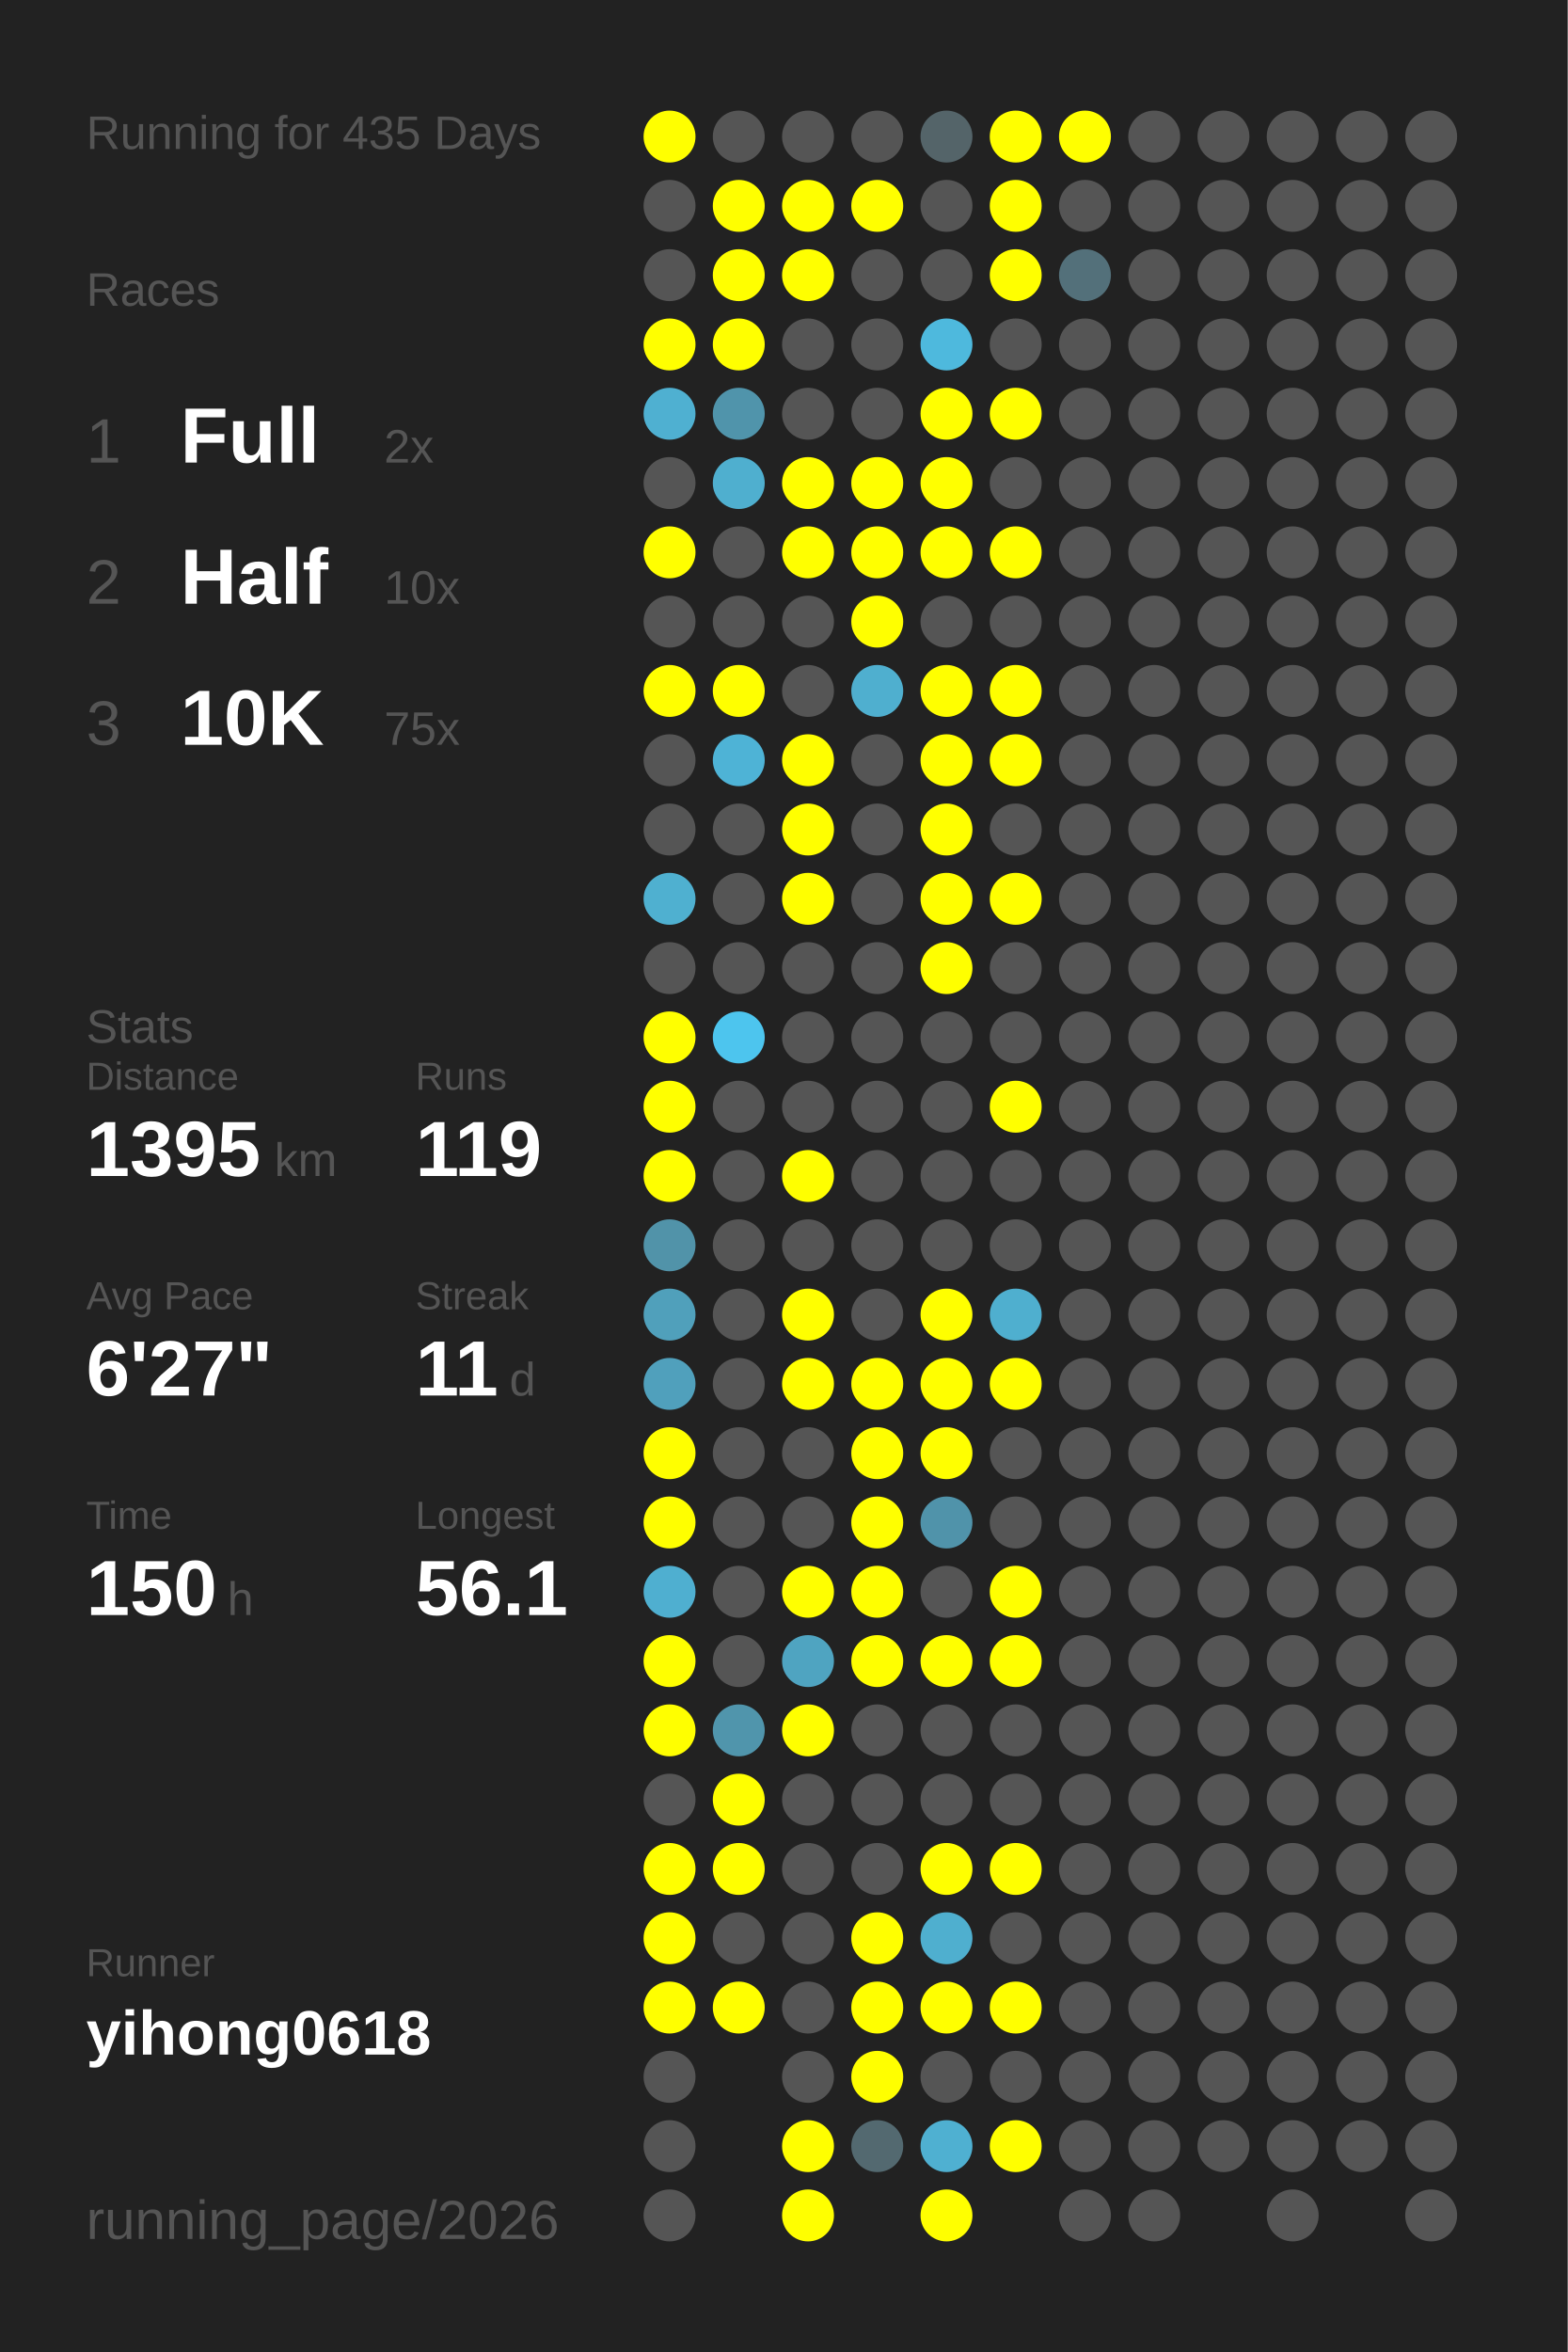
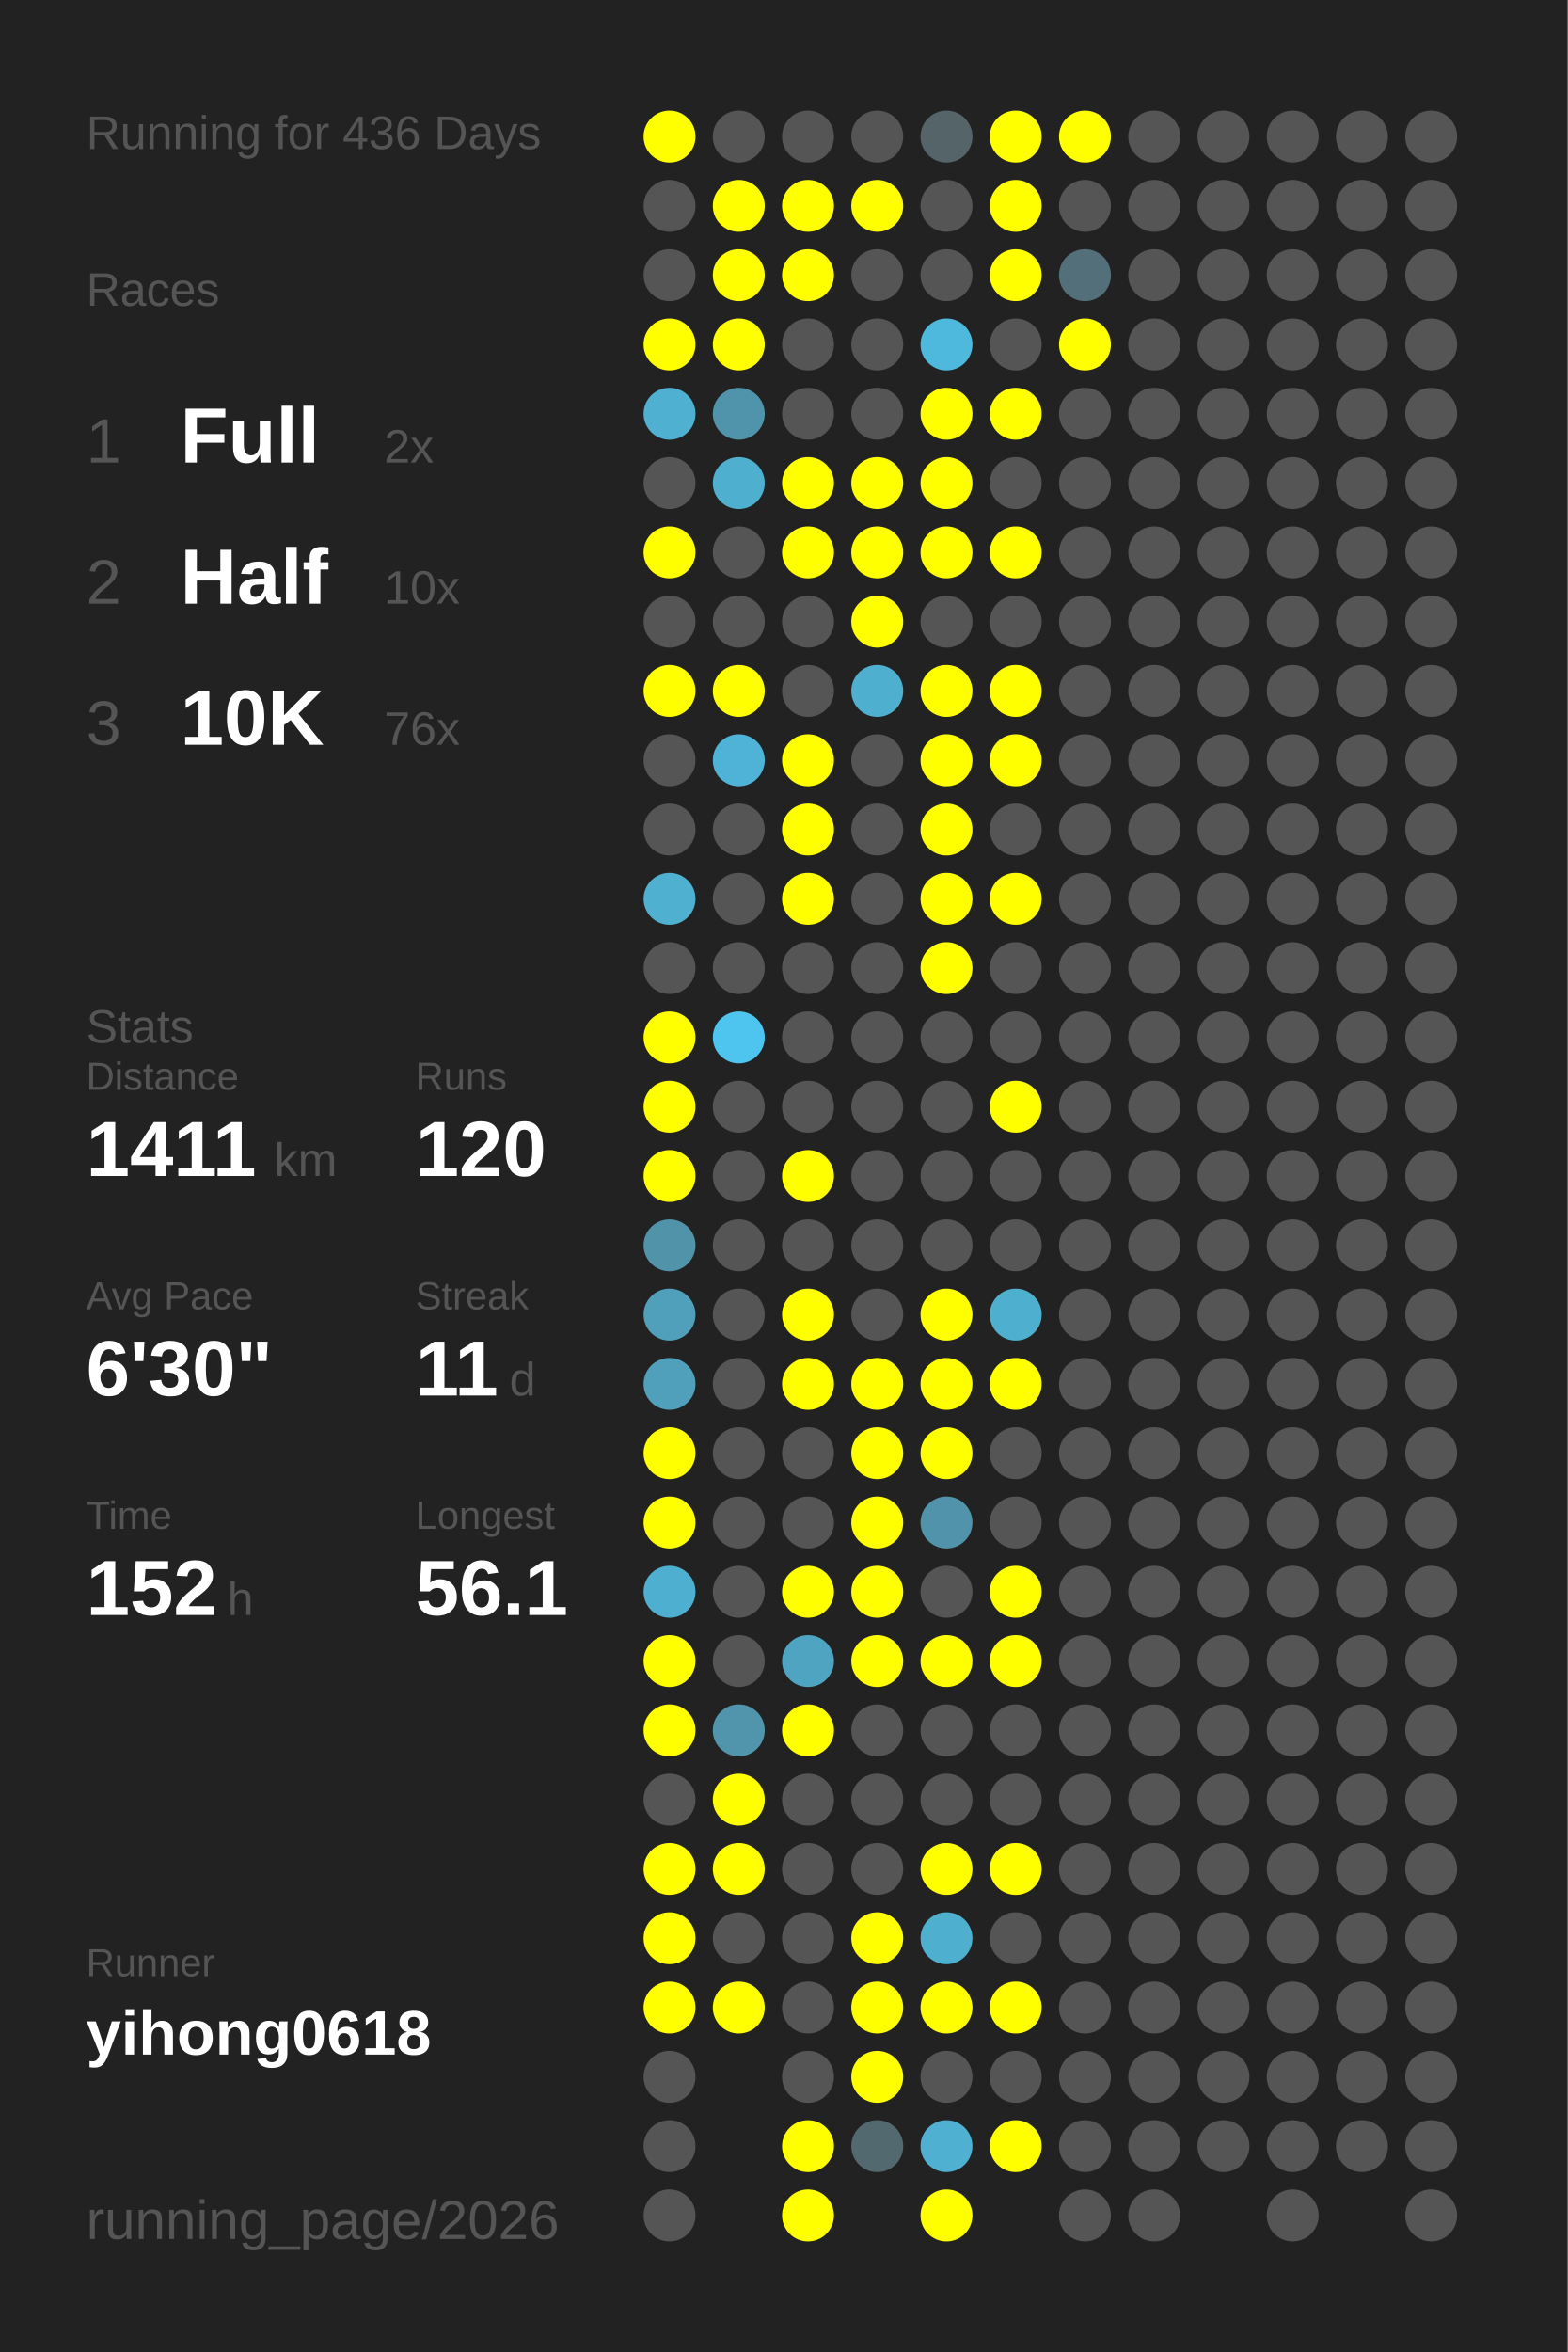
<svg xmlns="http://www.w3.org/2000/svg" baseProfile="full" height="300mm" version="1.1" viewBox="0,0,200,300" width="200mm">
  <defs />
  <rect fill="#222222" height="300" width="200" x="0" y="0" />
-   <text fill="#555555" style="font-size:6px; font-family:Arial;" x="11" y="19">Running for 435 Days</text>
+   <text fill="#555555" style="font-size:6px; font-family:Arial;" x="11" y="19">Running for 436 Days</text>
  <text fill="#555555" style="font-size:6px; font-family:Arial;" x="11" y="39">Races</text>
  <text fill="#555555" style="font-size:8px; font-family:Arial;" x="11" y="59">1</text>
  <text fill="#FFFFFF" style="font-size:10px; font-family:Arial; font-weight:bold;" x="23" y="59">Full</text>
  <text fill="#555555" style="font-size:6px; font-family:Arial;" x="49" y="59">2x</text>
  <text fill="#555555" style="font-size:8px; font-family:Arial;" x="11" y="77">2</text>
  <text fill="#FFFFFF" style="font-size:10px; font-family:Arial; font-weight:bold;" x="23" y="77">Half</text>
  <text fill="#555555" style="font-size:6px; font-family:Arial;" x="49" y="77">10x</text>
  <text fill="#555555" style="font-size:8px; font-family:Arial;" x="11" y="95">3</text>
  <text fill="#FFFFFF" style="font-size:10px; font-family:Arial; font-weight:bold;" x="23" y="95">10K</text>
-   <text fill="#555555" style="font-size:6px; font-family:Arial;" x="49" y="95">75x</text>
+   <text fill="#555555" style="font-size:6px; font-family:Arial;" x="49" y="95">76x</text>
  <text fill="#555555" style="font-size:6px; font-family:Arial;" x="11" y="133">Stats</text>
  <text fill="#555555" style="font-size:5px; font-family:Arial;" x="11" y="139">Distance</text>
-   <text fill="#FFFFFF" style="font-size:10px; font-family:Arial; font-weight:bold;" x="11" y="150">1395</text>
+   <text fill="#FFFFFF" style="font-size:10px; font-family:Arial; font-weight:bold;" x="11" y="150">1411</text>
  <text fill="#555555" style="font-size:6px; font-family:Arial;" x="35" y="150">km</text>
  <text fill="#555555" style="font-size:5px; font-family:Arial;" x="53" y="139">Runs</text>
-   <text fill="#FFFFFF" style="font-size:10px; font-family:Arial; font-weight:bold;" x="53" y="150">119</text>
+   <text fill="#FFFFFF" style="font-size:10px; font-family:Arial; font-weight:bold;" x="53" y="150">120</text>
  <text fill="#555555" style="font-size:5px; font-family:Arial;" x="11" y="167">Avg Pace</text>
-   <text fill="#FFFFFF" style="font-size:10px; font-family:Arial; font-weight:bold;" x="11" y="178">6'27"</text>
+   <text fill="#FFFFFF" style="font-size:10px; font-family:Arial; font-weight:bold;" x="11" y="178">6'30"</text>
  <text fill="#555555" style="font-size:5px; font-family:Arial;" x="53" y="167">Streak</text>
  <text fill="#FFFFFF" style="font-size:10px; font-family:Arial; font-weight:bold;" x="53" y="178">11</text>
  <text fill="#555555" style="font-size:6px; font-family:Arial;" x="65" y="178">d</text>
  <text fill="#555555" style="font-size:5px; font-family:Arial;" x="11" y="195">Time</text>
-   <text fill="#FFFFFF" style="font-size:10px; font-family:Arial; font-weight:bold;" x="11" y="206">150</text>
+   <text fill="#FFFFFF" style="font-size:10px; font-family:Arial; font-weight:bold;" x="11" y="206">152</text>
  <text fill="#555555" style="font-size:6px; font-family:Arial;" x="29" y="206">h</text>
  <text fill="#555555" style="font-size:5px; font-family:Arial;" x="53" y="195">Longest</text>
  <text fill="#FFFFFF" style="font-size:10px; font-family:Arial; font-weight:bold;" x="53" y="206">56.1</text>
  <text fill="#555555" style="font-size:5px; font-family:Arial;" x="11" y="252.065">Runner</text>
  <text fill="#FFFFFF" style="font-size:8px; font-family:Arial; font-weight:bold;" x="11" y="262.065">yihong0618</text>
  <text fill="#555555" style="font-size:7px; font-family:Arial;" x="11" y="285.581">running_page/2026</text>
  <circle cx="85.417" cy="17.419" fill="#FFFF00" r="3.312" />
  <circle cx="85.417" cy="26.258" fill="#555555" r="3.312" />
  <circle cx="85.417" cy="35.097" fill="#555555" r="3.312" />
  <circle cx="85.417" cy="43.935" fill="#FFFF00" r="3.312" />
  <circle cx="85.417" cy="52.774" fill="#4fb0d1" r="3.312" />
  <circle cx="85.417" cy="61.613" fill="#555555" r="3.312" />
  <circle cx="85.417" cy="70.452" fill="#FFFF00" r="3.312" />
  <circle cx="85.417" cy="79.29" fill="#555555" r="3.312" />
  <circle cx="85.417" cy="88.129" fill="#FFFF00" r="3.312" />
  <circle cx="85.417" cy="96.968" fill="#555555" r="3.312" />
  <circle cx="85.417" cy="105.806" fill="#555555" r="3.312" />
  <circle cx="85.417" cy="114.645" fill="#4fb0d0" r="3.312" />
  <circle cx="85.417" cy="123.484" fill="#555555" r="3.312" />
  <circle cx="85.417" cy="132.323" fill="#FFFF00" r="3.312" />
  <circle cx="85.417" cy="141.161" fill="#FFFF00" r="3.312" />
  <circle cx="85.417" cy="150" fill="#FFFF00" r="3.312" />
  <circle cx="85.417" cy="158.839" fill="#5193a9" r="3.312" />
  <circle cx="85.417" cy="167.677" fill="#50a0bb" r="3.312" />
  <circle cx="85.417" cy="176.516" fill="#50a0bc" r="3.312" />
  <circle cx="85.417" cy="185.355" fill="#FFFF00" r="3.312" />
  <circle cx="85.417" cy="194.194" fill="#FFFF00" r="3.312" />
  <circle cx="85.417" cy="203.032" fill="#4fafd0" r="3.312" />
  <circle cx="85.417" cy="211.871" fill="#FFFF00" r="3.312" />
  <circle cx="85.417" cy="220.71" fill="#FFFF00" r="3.312" />
  <circle cx="85.417" cy="229.548" fill="#555555" r="3.312" />
  <circle cx="85.417" cy="238.387" fill="#FFFF00" r="3.312" />
  <circle cx="85.417" cy="247.226" fill="#FFFF00" r="3.312" />
  <circle cx="85.417" cy="256.065" fill="#FFFF00" r="3.312" />
  <circle cx="85.417" cy="264.903" fill="#555555" r="3.312" />
  <circle cx="85.417" cy="273.742" fill="#555555" r="3.312" />
  <circle cx="85.417" cy="282.581" fill="#555555" r="3.312" />
  <circle cx="94.25" cy="17.419" fill="#555555" r="3.312" />
  <circle cx="94.25" cy="26.258" fill="#FFFF00" r="3.312" />
  <circle cx="94.25" cy="35.097" fill="#FFFF00" r="3.312" />
  <circle cx="94.25" cy="43.935" fill="#FFFF00" r="3.312" />
  <circle cx="94.25" cy="52.774" fill="#5094ab" r="3.312" />
  <circle cx="94.25" cy="61.613" fill="#4fafcf" r="3.312" />
  <circle cx="94.25" cy="70.452" fill="#555555" r="3.312" />
  <circle cx="94.25" cy="79.29" fill="#555555" r="3.312" />
  <circle cx="94.25" cy="88.129" fill="#FFFF00" r="3.312" />
  <circle cx="94.25" cy="96.968" fill="#4eb3d6" r="3.312" />
  <circle cx="94.25" cy="105.806" fill="#555555" r="3.312" />
  <circle cx="94.25" cy="114.645" fill="#555555" r="3.312" />
  <circle cx="94.25" cy="123.484" fill="#555555" r="3.312" />
  <circle cx="94.25" cy="132.323" fill="#4dc5ee" r="3.312" />
  <circle cx="94.25" cy="141.161" fill="#555555" r="3.312" />
  <circle cx="94.25" cy="150" fill="#555555" r="3.312" />
  <circle cx="94.25" cy="158.839" fill="#555555" r="3.312" />
  <circle cx="94.25" cy="167.677" fill="#555555" r="3.312" />
  <circle cx="94.25" cy="176.516" fill="#555555" r="3.312" />
  <circle cx="94.25" cy="185.355" fill="#555555" r="3.312" />
  <circle cx="94.25" cy="194.194" fill="#555555" r="3.312" />
  <circle cx="94.25" cy="203.032" fill="#555555" r="3.312" />
  <circle cx="94.25" cy="211.871" fill="#555555" r="3.312" />
  <circle cx="94.25" cy="220.71" fill="#5095ac" r="3.312" />
  <circle cx="94.25" cy="229.548" fill="#FFFF00" r="3.312" />
  <circle cx="94.25" cy="238.387" fill="#FFFF00" r="3.312" />
  <circle cx="94.25" cy="247.226" fill="#555555" r="3.312" />
  <circle cx="94.25" cy="256.065" fill="#FFFF00" r="3.312" />
  <circle cx="103.083" cy="17.419" fill="#555555" r="3.312" />
  <circle cx="103.083" cy="26.258" fill="#FFFF00" r="3.312" />
  <circle cx="103.083" cy="35.097" fill="#FFFF00" r="3.312" />
  <circle cx="103.083" cy="43.935" fill="#555555" r="3.312" />
  <circle cx="103.083" cy="52.774" fill="#555555" r="3.312" />
  <circle cx="103.083" cy="61.613" fill="#FFFF00" r="3.312" />
  <circle cx="103.083" cy="70.452" fill="#FFFF00" r="3.312" />
  <circle cx="103.083" cy="79.29" fill="#555555" r="3.312" />
  <circle cx="103.083" cy="88.129" fill="#555555" r="3.312" />
  <circle cx="103.083" cy="96.968" fill="#FFFF00" r="3.312" />
  <circle cx="103.083" cy="105.806" fill="#FFFF00" r="3.312" />
  <circle cx="103.083" cy="114.645" fill="#FFFF00" r="3.312" />
  <circle cx="103.083" cy="123.484" fill="#555555" r="3.312" />
  <circle cx="103.083" cy="132.323" fill="#555555" r="3.312" />
  <circle cx="103.083" cy="141.161" fill="#555555" r="3.312" />
  <circle cx="103.083" cy="150" fill="#FFFF00" r="3.312" />
  <circle cx="103.083" cy="158.839" fill="#555555" r="3.312" />
  <circle cx="103.083" cy="167.677" fill="#FFFF00" r="3.312" />
  <circle cx="103.083" cy="176.516" fill="#FFFF00" r="3.312" />
  <circle cx="103.083" cy="185.355" fill="#555555" r="3.312" />
  <circle cx="103.083" cy="194.194" fill="#555555" r="3.312" />
  <circle cx="103.083" cy="203.032" fill="#FFFF00" r="3.312" />
  <circle cx="103.083" cy="211.871" fill="#4fa4c1" r="3.312" />
  <circle cx="103.083" cy="220.71" fill="#FFFF00" r="3.312" />
  <circle cx="103.083" cy="229.548" fill="#555555" r="3.312" />
  <circle cx="103.083" cy="238.387" fill="#555555" r="3.312" />
  <circle cx="103.083" cy="247.226" fill="#555555" r="3.312" />
  <circle cx="103.083" cy="256.065" fill="#555555" r="3.312" />
  <circle cx="103.083" cy="264.903" fill="#555555" r="3.312" />
  <circle cx="103.083" cy="273.742" fill="#FFFF00" r="3.312" />
  <circle cx="103.083" cy="282.581" fill="#FFFF00" r="3.312" />
  <circle cx="111.917" cy="17.419" fill="#555555" r="3.312" />
  <circle cx="111.917" cy="26.258" fill="#FFFF00" r="3.312" />
  <circle cx="111.917" cy="35.097" fill="#555555" r="3.312" />
  <circle cx="111.917" cy="43.935" fill="#555555" r="3.312" />
  <circle cx="111.917" cy="52.774" fill="#555555" r="3.312" />
  <circle cx="111.917" cy="61.613" fill="#FFFF00" r="3.312" />
  <circle cx="111.917" cy="70.452" fill="#FFFF00" r="3.312" />
  <circle cx="111.917" cy="79.29" fill="#FFFF00" r="3.312" />
  <circle cx="111.917" cy="88.129" fill="#4fafcf" r="3.312" />
  <circle cx="111.917" cy="96.968" fill="#555555" r="3.312" />
  <circle cx="111.917" cy="105.806" fill="#555555" r="3.312" />
  <circle cx="111.917" cy="114.645" fill="#555555" r="3.312" />
  <circle cx="111.917" cy="123.484" fill="#555555" r="3.312" />
  <circle cx="111.917" cy="132.323" fill="#555555" r="3.312" />
  <circle cx="111.917" cy="141.161" fill="#555555" r="3.312" />
  <circle cx="111.917" cy="150" fill="#555555" r="3.312" />
  <circle cx="111.917" cy="158.839" fill="#555555" r="3.312" />
  <circle cx="111.917" cy="167.677" fill="#555555" r="3.312" />
  <circle cx="111.917" cy="176.516" fill="#FFFF00" r="3.312" />
  <circle cx="111.917" cy="185.355" fill="#FFFF00" r="3.312" />
  <circle cx="111.917" cy="194.194" fill="#FFFF00" r="3.312" />
  <circle cx="111.917" cy="203.032" fill="#FFFF00" r="3.312" />
  <circle cx="111.917" cy="211.871" fill="#FFFF00" r="3.312" />
  <circle cx="111.917" cy="220.71" fill="#555555" r="3.312" />
  <circle cx="111.917" cy="229.548" fill="#555555" r="3.312" />
  <circle cx="111.917" cy="238.387" fill="#555555" r="3.312" />
  <circle cx="111.917" cy="247.226" fill="#FFFF00" r="3.312" />
  <circle cx="111.917" cy="256.065" fill="#FFFF00" r="3.312" />
  <circle cx="111.917" cy="264.903" fill="#FFFF00" r="3.312" />
  <circle cx="111.917" cy="273.742" fill="#536970" r="3.312" />
  <circle cx="120.75" cy="17.419" fill="#546469" r="3.312" />
  <circle cx="120.75" cy="26.258" fill="#555555" r="3.312" />
  <circle cx="120.75" cy="35.097" fill="#555555" r="3.312" />
  <circle cx="120.75" cy="43.935" fill="#4eb9dd" r="3.312" />
  <circle cx="120.75" cy="52.774" fill="#FFFF00" r="3.312" />
  <circle cx="120.75" cy="61.613" fill="#FFFF00" r="3.312" />
  <circle cx="120.75" cy="70.452" fill="#FFFF00" r="3.312" />
  <circle cx="120.75" cy="79.29" fill="#555555" r="3.312" />
  <circle cx="120.75" cy="88.129" fill="#FFFF00" r="3.312" />
  <circle cx="120.75" cy="96.968" fill="#FFFF00" r="3.312" />
  <circle cx="120.75" cy="105.806" fill="#FFFF00" r="3.312" />
  <circle cx="120.75" cy="114.645" fill="#FFFF00" r="3.312" />
  <circle cx="120.75" cy="123.484" fill="#FFFF00" r="3.312" />
  <circle cx="120.75" cy="132.323" fill="#555555" r="3.312" />
  <circle cx="120.75" cy="141.161" fill="#555555" r="3.312" />
  <circle cx="120.75" cy="150" fill="#555555" r="3.312" />
  <circle cx="120.75" cy="158.839" fill="#555555" r="3.312" />
  <circle cx="120.75" cy="167.677" fill="#FFFF00" r="3.312" />
  <circle cx="120.75" cy="176.516" fill="#FFFF00" r="3.312" />
  <circle cx="120.75" cy="185.355" fill="#FFFF00" r="3.312" />
  <circle cx="120.75" cy="194.194" fill="#5093aa" r="3.312" />
  <circle cx="120.75" cy="203.032" fill="#555555" r="3.312" />
  <circle cx="120.75" cy="211.871" fill="#FFFF00" r="3.312" />
  <circle cx="120.75" cy="220.71" fill="#555555" r="3.312" />
  <circle cx="120.75" cy="229.548" fill="#555555" r="3.312" />
  <circle cx="120.75" cy="238.387" fill="#FFFF00" r="3.312" />
  <circle cx="120.75" cy="247.226" fill="#4fafcf" r="3.312" />
  <circle cx="120.75" cy="256.065" fill="#FFFF00" r="3.312" />
  <circle cx="120.75" cy="264.903" fill="#555555" r="3.312" />
  <circle cx="120.75" cy="273.742" fill="#4fb0d1" r="3.312" />
  <circle cx="120.75" cy="282.581" fill="#FFFF00" r="3.312" />
  <circle cx="129.583" cy="17.419" fill="#FFFF00" r="3.312" />
  <circle cx="129.583" cy="26.258" fill="#FFFF00" r="3.312" />
  <circle cx="129.583" cy="35.097" fill="#FFFF00" r="3.312" />
  <circle cx="129.583" cy="43.935" fill="#555555" r="3.312" />
  <circle cx="129.583" cy="52.774" fill="#FFFF00" r="3.312" />
  <circle cx="129.583" cy="61.613" fill="#555555" r="3.312" />
  <circle cx="129.583" cy="70.452" fill="#FFFF00" r="3.312" />
  <circle cx="129.583" cy="79.29" fill="#555555" r="3.312" />
  <circle cx="129.583" cy="88.129" fill="#FFFF00" r="3.312" />
  <circle cx="129.583" cy="96.968" fill="#FFFF00" r="3.312" />
  <circle cx="129.583" cy="105.806" fill="#555555" r="3.312" />
  <circle cx="129.583" cy="114.645" fill="#FFFF00" r="3.312" />
  <circle cx="129.583" cy="123.484" fill="#555555" r="3.312" />
  <circle cx="129.583" cy="132.323" fill="#555555" r="3.312" />
  <circle cx="129.583" cy="141.161" fill="#FFFF00" r="3.312" />
  <circle cx="129.583" cy="150" fill="#555555" r="3.312" />
  <circle cx="129.583" cy="158.839" fill="#555555" r="3.312" />
  <circle cx="129.583" cy="167.677" fill="#4fafcf" r="3.312" />
  <circle cx="129.583" cy="176.516" fill="#FFFF00" r="3.312" />
  <circle cx="129.583" cy="185.355" fill="#555555" r="3.312" />
  <circle cx="129.583" cy="194.194" fill="#555555" r="3.312" />
  <circle cx="129.583" cy="203.032" fill="#FFFF00" r="3.312" />
  <circle cx="129.583" cy="211.871" fill="#FFFF00" r="3.312" />
  <circle cx="129.583" cy="220.71" fill="#555555" r="3.312" />
  <circle cx="129.583" cy="229.548" fill="#555555" r="3.312" />
  <circle cx="129.583" cy="238.387" fill="#FFFF00" r="3.312" />
  <circle cx="129.583" cy="247.226" fill="#555555" r="3.312" />
  <circle cx="129.583" cy="256.065" fill="#FFFF00" r="3.312" />
  <circle cx="129.583" cy="264.903" fill="#555555" r="3.312" />
  <circle cx="129.583" cy="273.742" fill="#FFFF00" r="3.312" />
  <circle cx="138.417" cy="17.419" fill="#FFFF00" r="3.312" />
  <circle cx="138.417" cy="26.258" fill="#555555" r="3.312" />
  <circle cx="138.417" cy="35.097" fill="#53707a" r="3.312" />
-   <circle cx="138.417" cy="43.935" fill="#555555" r="3.312" />
+   <circle cx="138.417" cy="43.935" fill="#FFFF00" r="3.312" />
  <circle cx="138.417" cy="52.774" fill="#555555" r="3.312" />
  <circle cx="138.417" cy="61.613" fill="#555555" r="3.312" />
  <circle cx="138.417" cy="70.452" fill="#555555" r="3.312" />
  <circle cx="138.417" cy="79.29" fill="#555555" r="3.312" />
  <circle cx="138.417" cy="88.129" fill="#555555" r="3.312" />
  <circle cx="138.417" cy="96.968" fill="#555555" r="3.312" />
  <circle cx="138.417" cy="105.806" fill="#555555" r="3.312" />
  <circle cx="138.417" cy="114.645" fill="#555555" r="3.312" />
  <circle cx="138.417" cy="123.484" fill="#555555" r="3.312" />
  <circle cx="138.417" cy="132.323" fill="#555555" r="3.312" />
  <circle cx="138.417" cy="141.161" fill="#555555" r="3.312" />
  <circle cx="138.417" cy="150" fill="#555555" r="3.312" />
  <circle cx="138.417" cy="158.839" fill="#555555" r="3.312" />
  <circle cx="138.417" cy="167.677" fill="#555555" r="3.312" />
  <circle cx="138.417" cy="176.516" fill="#555555" r="3.312" />
  <circle cx="138.417" cy="185.355" fill="#555555" r="3.312" />
  <circle cx="138.417" cy="194.194" fill="#555555" r="3.312" />
  <circle cx="138.417" cy="203.032" fill="#555555" r="3.312" />
  <circle cx="138.417" cy="211.871" fill="#555555" r="3.312" />
  <circle cx="138.417" cy="220.71" fill="#555555" r="3.312" />
  <circle cx="138.417" cy="229.548" fill="#555555" r="3.312" />
  <circle cx="138.417" cy="238.387" fill="#555555" r="3.312" />
  <circle cx="138.417" cy="247.226" fill="#555555" r="3.312" />
  <circle cx="138.417" cy="256.065" fill="#555555" r="3.312" />
  <circle cx="138.417" cy="264.903" fill="#555555" r="3.312" />
  <circle cx="138.417" cy="273.742" fill="#555555" r="3.312" />
  <circle cx="138.417" cy="282.581" fill="#555555" r="3.312" />
  <circle cx="147.25" cy="17.419" fill="#555555" r="3.312" />
  <circle cx="147.25" cy="26.258" fill="#555555" r="3.312" />
  <circle cx="147.25" cy="35.097" fill="#555555" r="3.312" />
  <circle cx="147.25" cy="43.935" fill="#555555" r="3.312" />
  <circle cx="147.25" cy="52.774" fill="#555555" r="3.312" />
  <circle cx="147.25" cy="61.613" fill="#555555" r="3.312" />
  <circle cx="147.25" cy="70.452" fill="#555555" r="3.312" />
  <circle cx="147.25" cy="79.29" fill="#555555" r="3.312" />
  <circle cx="147.25" cy="88.129" fill="#555555" r="3.312" />
  <circle cx="147.25" cy="96.968" fill="#555555" r="3.312" />
  <circle cx="147.25" cy="105.806" fill="#555555" r="3.312" />
  <circle cx="147.25" cy="114.645" fill="#555555" r="3.312" />
  <circle cx="147.25" cy="123.484" fill="#555555" r="3.312" />
  <circle cx="147.25" cy="132.323" fill="#555555" r="3.312" />
  <circle cx="147.25" cy="141.161" fill="#555555" r="3.312" />
  <circle cx="147.25" cy="150" fill="#555555" r="3.312" />
  <circle cx="147.25" cy="158.839" fill="#555555" r="3.312" />
  <circle cx="147.25" cy="167.677" fill="#555555" r="3.312" />
  <circle cx="147.25" cy="176.516" fill="#555555" r="3.312" />
  <circle cx="147.25" cy="185.355" fill="#555555" r="3.312" />
  <circle cx="147.25" cy="194.194" fill="#555555" r="3.312" />
  <circle cx="147.25" cy="203.032" fill="#555555" r="3.312" />
  <circle cx="147.25" cy="211.871" fill="#555555" r="3.312" />
  <circle cx="147.25" cy="220.71" fill="#555555" r="3.312" />
  <circle cx="147.25" cy="229.548" fill="#555555" r="3.312" />
  <circle cx="147.25" cy="238.387" fill="#555555" r="3.312" />
  <circle cx="147.25" cy="247.226" fill="#555555" r="3.312" />
  <circle cx="147.25" cy="256.065" fill="#555555" r="3.312" />
  <circle cx="147.25" cy="264.903" fill="#555555" r="3.312" />
  <circle cx="147.25" cy="273.742" fill="#555555" r="3.312" />
  <circle cx="147.25" cy="282.581" fill="#555555" r="3.312" />
  <circle cx="156.083" cy="17.419" fill="#555555" r="3.312" />
  <circle cx="156.083" cy="26.258" fill="#555555" r="3.312" />
  <circle cx="156.083" cy="35.097" fill="#555555" r="3.312" />
  <circle cx="156.083" cy="43.935" fill="#555555" r="3.312" />
  <circle cx="156.083" cy="52.774" fill="#555555" r="3.312" />
  <circle cx="156.083" cy="61.613" fill="#555555" r="3.312" />
  <circle cx="156.083" cy="70.452" fill="#555555" r="3.312" />
  <circle cx="156.083" cy="79.29" fill="#555555" r="3.312" />
  <circle cx="156.083" cy="88.129" fill="#555555" r="3.312" />
  <circle cx="156.083" cy="96.968" fill="#555555" r="3.312" />
  <circle cx="156.083" cy="105.806" fill="#555555" r="3.312" />
  <circle cx="156.083" cy="114.645" fill="#555555" r="3.312" />
  <circle cx="156.083" cy="123.484" fill="#555555" r="3.312" />
  <circle cx="156.083" cy="132.323" fill="#555555" r="3.312" />
  <circle cx="156.083" cy="141.161" fill="#555555" r="3.312" />
  <circle cx="156.083" cy="150" fill="#555555" r="3.312" />
  <circle cx="156.083" cy="158.839" fill="#555555" r="3.312" />
  <circle cx="156.083" cy="167.677" fill="#555555" r="3.312" />
  <circle cx="156.083" cy="176.516" fill="#555555" r="3.312" />
  <circle cx="156.083" cy="185.355" fill="#555555" r="3.312" />
  <circle cx="156.083" cy="194.194" fill="#555555" r="3.312" />
  <circle cx="156.083" cy="203.032" fill="#555555" r="3.312" />
  <circle cx="156.083" cy="211.871" fill="#555555" r="3.312" />
  <circle cx="156.083" cy="220.71" fill="#555555" r="3.312" />
  <circle cx="156.083" cy="229.548" fill="#555555" r="3.312" />
  <circle cx="156.083" cy="238.387" fill="#555555" r="3.312" />
  <circle cx="156.083" cy="247.226" fill="#555555" r="3.312" />
  <circle cx="156.083" cy="256.065" fill="#555555" r="3.312" />
  <circle cx="156.083" cy="264.903" fill="#555555" r="3.312" />
  <circle cx="156.083" cy="273.742" fill="#555555" r="3.312" />
  <circle cx="164.917" cy="17.419" fill="#555555" r="3.312" />
  <circle cx="164.917" cy="26.258" fill="#555555" r="3.312" />
  <circle cx="164.917" cy="35.097" fill="#555555" r="3.312" />
  <circle cx="164.917" cy="43.935" fill="#555555" r="3.312" />
  <circle cx="164.917" cy="52.774" fill="#555555" r="3.312" />
  <circle cx="164.917" cy="61.613" fill="#555555" r="3.312" />
  <circle cx="164.917" cy="70.452" fill="#555555" r="3.312" />
  <circle cx="164.917" cy="79.29" fill="#555555" r="3.312" />
  <circle cx="164.917" cy="88.129" fill="#555555" r="3.312" />
  <circle cx="164.917" cy="96.968" fill="#555555" r="3.312" />
  <circle cx="164.917" cy="105.806" fill="#555555" r="3.312" />
  <circle cx="164.917" cy="114.645" fill="#555555" r="3.312" />
  <circle cx="164.917" cy="123.484" fill="#555555" r="3.312" />
  <circle cx="164.917" cy="132.323" fill="#555555" r="3.312" />
  <circle cx="164.917" cy="141.161" fill="#555555" r="3.312" />
  <circle cx="164.917" cy="150" fill="#555555" r="3.312" />
  <circle cx="164.917" cy="158.839" fill="#555555" r="3.312" />
  <circle cx="164.917" cy="167.677" fill="#555555" r="3.312" />
  <circle cx="164.917" cy="176.516" fill="#555555" r="3.312" />
  <circle cx="164.917" cy="185.355" fill="#555555" r="3.312" />
  <circle cx="164.917" cy="194.194" fill="#555555" r="3.312" />
  <circle cx="164.917" cy="203.032" fill="#555555" r="3.312" />
  <circle cx="164.917" cy="211.871" fill="#555555" r="3.312" />
  <circle cx="164.917" cy="220.71" fill="#555555" r="3.312" />
  <circle cx="164.917" cy="229.548" fill="#555555" r="3.312" />
  <circle cx="164.917" cy="238.387" fill="#555555" r="3.312" />
  <circle cx="164.917" cy="247.226" fill="#555555" r="3.312" />
  <circle cx="164.917" cy="256.065" fill="#555555" r="3.312" />
  <circle cx="164.917" cy="264.903" fill="#555555" r="3.312" />
  <circle cx="164.917" cy="273.742" fill="#555555" r="3.312" />
  <circle cx="164.917" cy="282.581" fill="#555555" r="3.312" />
  <circle cx="173.75" cy="17.419" fill="#555555" r="3.312" />
  <circle cx="173.75" cy="26.258" fill="#555555" r="3.312" />
  <circle cx="173.75" cy="35.097" fill="#555555" r="3.312" />
  <circle cx="173.75" cy="43.935" fill="#555555" r="3.312" />
  <circle cx="173.75" cy="52.774" fill="#555555" r="3.312" />
  <circle cx="173.75" cy="61.613" fill="#555555" r="3.312" />
  <circle cx="173.75" cy="70.452" fill="#555555" r="3.312" />
  <circle cx="173.75" cy="79.29" fill="#555555" r="3.312" />
  <circle cx="173.75" cy="88.129" fill="#555555" r="3.312" />
  <circle cx="173.75" cy="96.968" fill="#555555" r="3.312" />
  <circle cx="173.75" cy="105.806" fill="#555555" r="3.312" />
  <circle cx="173.75" cy="114.645" fill="#555555" r="3.312" />
  <circle cx="173.75" cy="123.484" fill="#555555" r="3.312" />
  <circle cx="173.75" cy="132.323" fill="#555555" r="3.312" />
  <circle cx="173.75" cy="141.161" fill="#555555" r="3.312" />
  <circle cx="173.75" cy="150" fill="#555555" r="3.312" />
  <circle cx="173.75" cy="158.839" fill="#555555" r="3.312" />
  <circle cx="173.75" cy="167.677" fill="#555555" r="3.312" />
  <circle cx="173.75" cy="176.516" fill="#555555" r="3.312" />
  <circle cx="173.75" cy="185.355" fill="#555555" r="3.312" />
  <circle cx="173.75" cy="194.194" fill="#555555" r="3.312" />
  <circle cx="173.75" cy="203.032" fill="#555555" r="3.312" />
  <circle cx="173.75" cy="211.871" fill="#555555" r="3.312" />
  <circle cx="173.75" cy="220.71" fill="#555555" r="3.312" />
  <circle cx="173.75" cy="229.548" fill="#555555" r="3.312" />
  <circle cx="173.75" cy="238.387" fill="#555555" r="3.312" />
  <circle cx="173.75" cy="247.226" fill="#555555" r="3.312" />
  <circle cx="173.75" cy="256.065" fill="#555555" r="3.312" />
  <circle cx="173.75" cy="264.903" fill="#555555" r="3.312" />
  <circle cx="173.75" cy="273.742" fill="#555555" r="3.312" />
  <circle cx="182.583" cy="17.419" fill="#555555" r="3.312" />
  <circle cx="182.583" cy="26.258" fill="#555555" r="3.312" />
  <circle cx="182.583" cy="35.097" fill="#555555" r="3.312" />
  <circle cx="182.583" cy="43.935" fill="#555555" r="3.312" />
  <circle cx="182.583" cy="52.774" fill="#555555" r="3.312" />
  <circle cx="182.583" cy="61.613" fill="#555555" r="3.312" />
  <circle cx="182.583" cy="70.452" fill="#555555" r="3.312" />
  <circle cx="182.583" cy="79.29" fill="#555555" r="3.312" />
  <circle cx="182.583" cy="88.129" fill="#555555" r="3.312" />
  <circle cx="182.583" cy="96.968" fill="#555555" r="3.312" />
  <circle cx="182.583" cy="105.806" fill="#555555" r="3.312" />
  <circle cx="182.583" cy="114.645" fill="#555555" r="3.312" />
  <circle cx="182.583" cy="123.484" fill="#555555" r="3.312" />
  <circle cx="182.583" cy="132.323" fill="#555555" r="3.312" />
  <circle cx="182.583" cy="141.161" fill="#555555" r="3.312" />
  <circle cx="182.583" cy="150" fill="#555555" r="3.312" />
  <circle cx="182.583" cy="158.839" fill="#555555" r="3.312" />
  <circle cx="182.583" cy="167.677" fill="#555555" r="3.312" />
  <circle cx="182.583" cy="176.516" fill="#555555" r="3.312" />
  <circle cx="182.583" cy="185.355" fill="#555555" r="3.312" />
  <circle cx="182.583" cy="194.194" fill="#555555" r="3.312" />
  <circle cx="182.583" cy="203.032" fill="#555555" r="3.312" />
  <circle cx="182.583" cy="211.871" fill="#555555" r="3.312" />
  <circle cx="182.583" cy="220.71" fill="#555555" r="3.312" />
  <circle cx="182.583" cy="229.548" fill="#555555" r="3.312" />
  <circle cx="182.583" cy="238.387" fill="#555555" r="3.312" />
  <circle cx="182.583" cy="247.226" fill="#555555" r="3.312" />
  <circle cx="182.583" cy="256.065" fill="#555555" r="3.312" />
  <circle cx="182.583" cy="264.903" fill="#555555" r="3.312" />
  <circle cx="182.583" cy="273.742" fill="#555555" r="3.312" />
  <circle cx="182.583" cy="282.581" fill="#555555" r="3.312" />
</svg>
